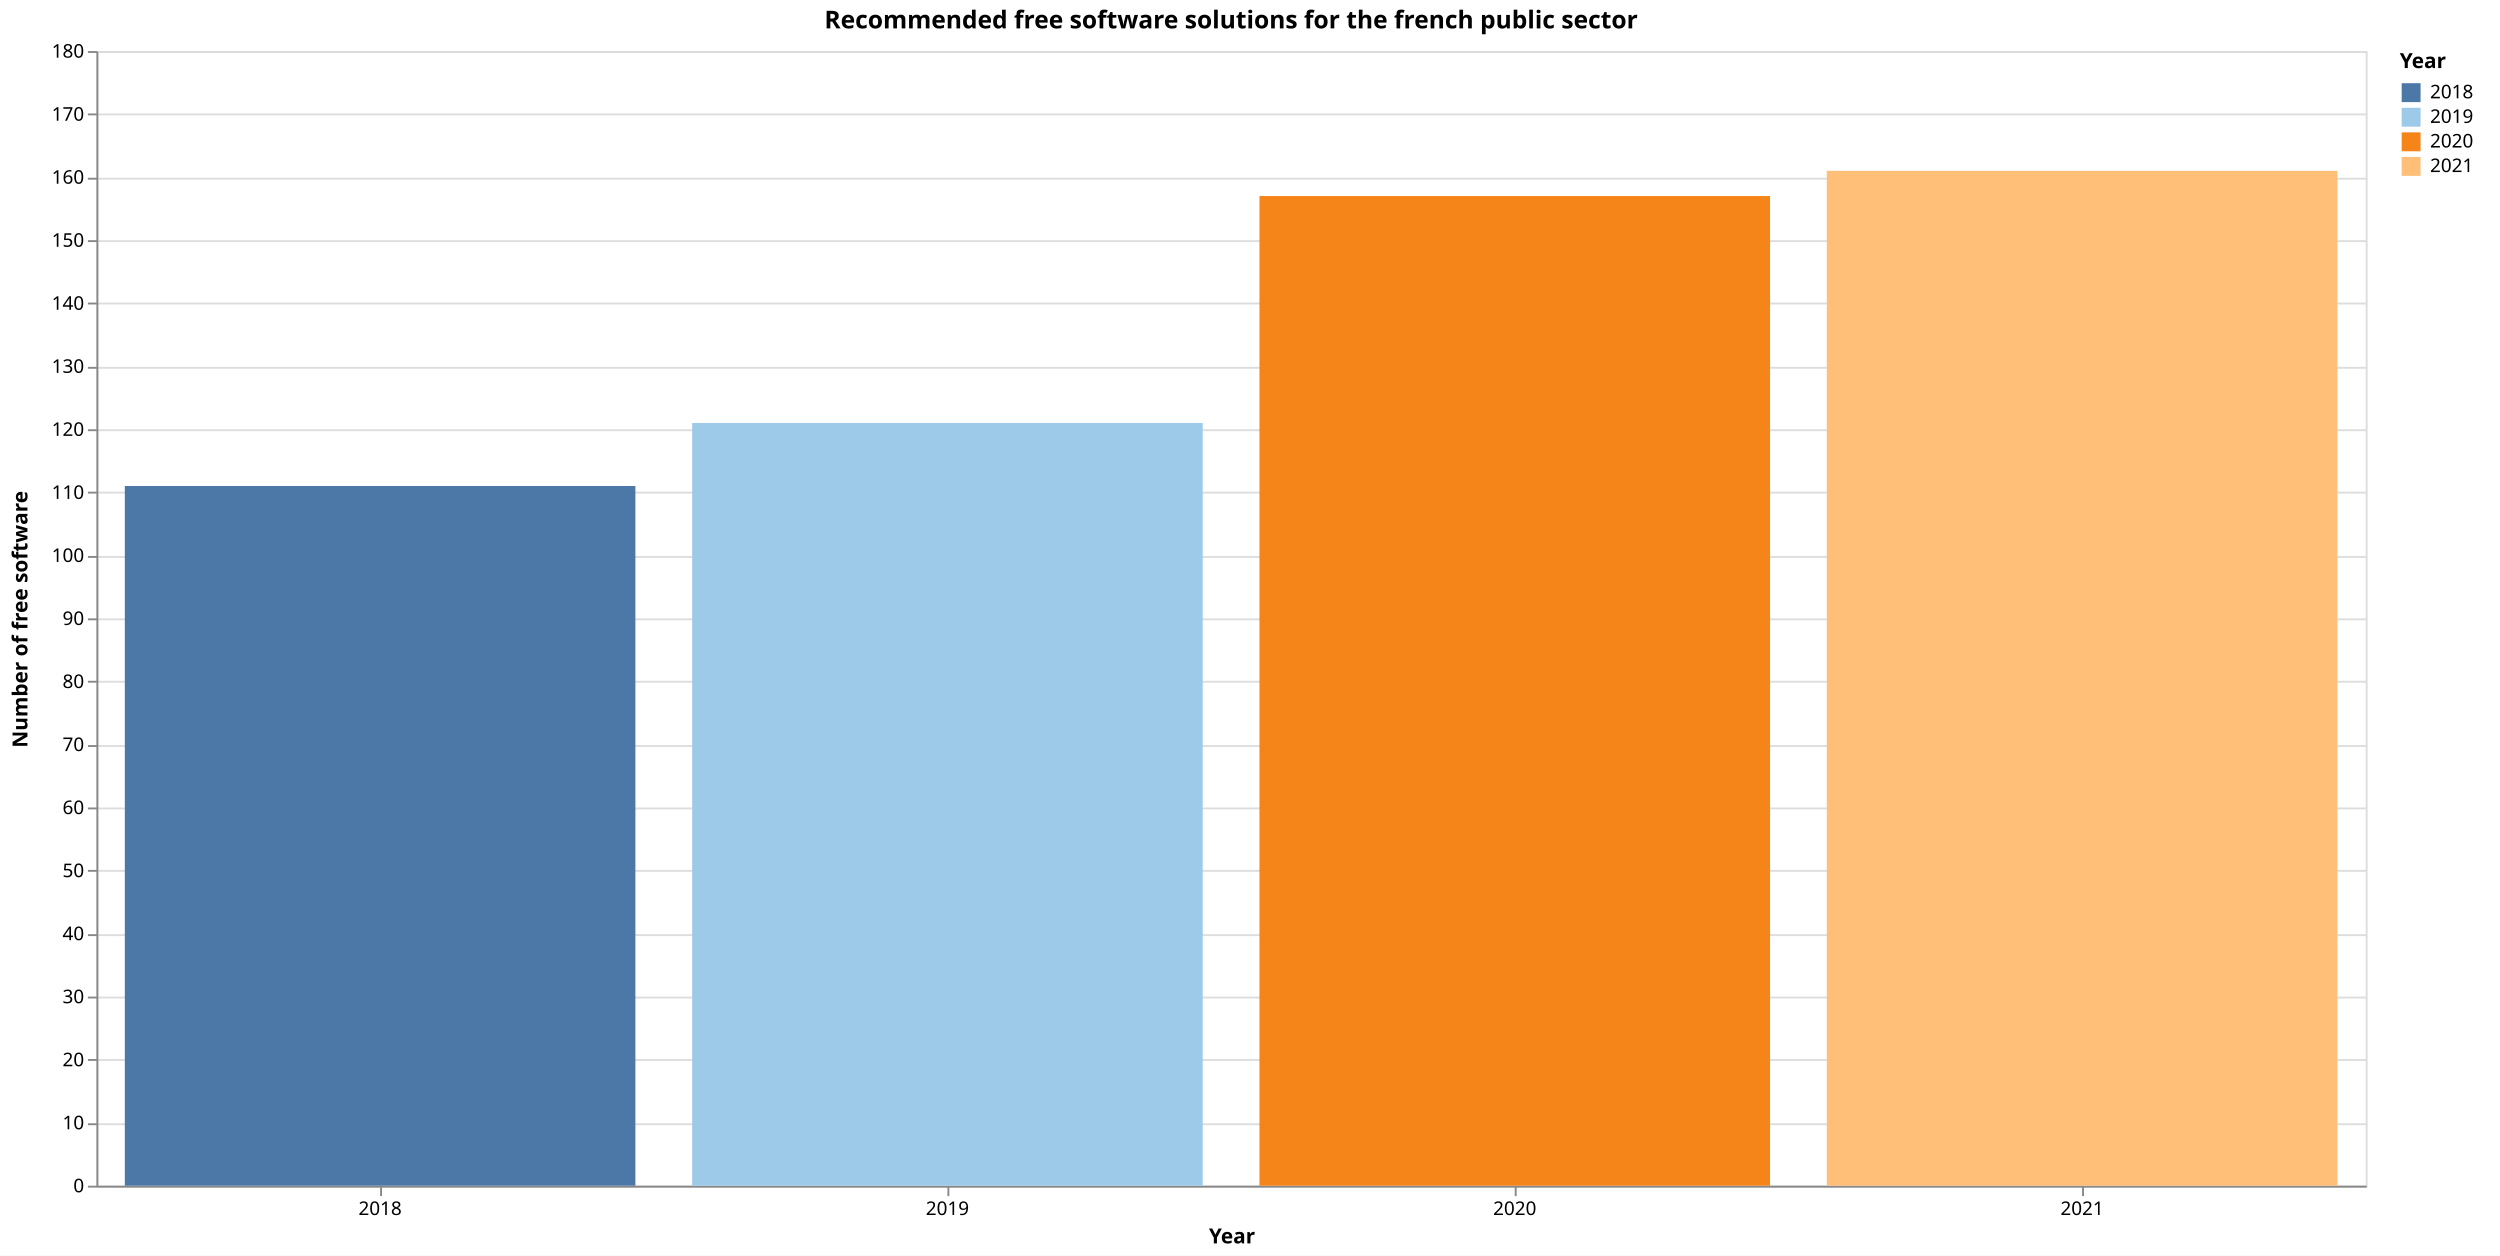
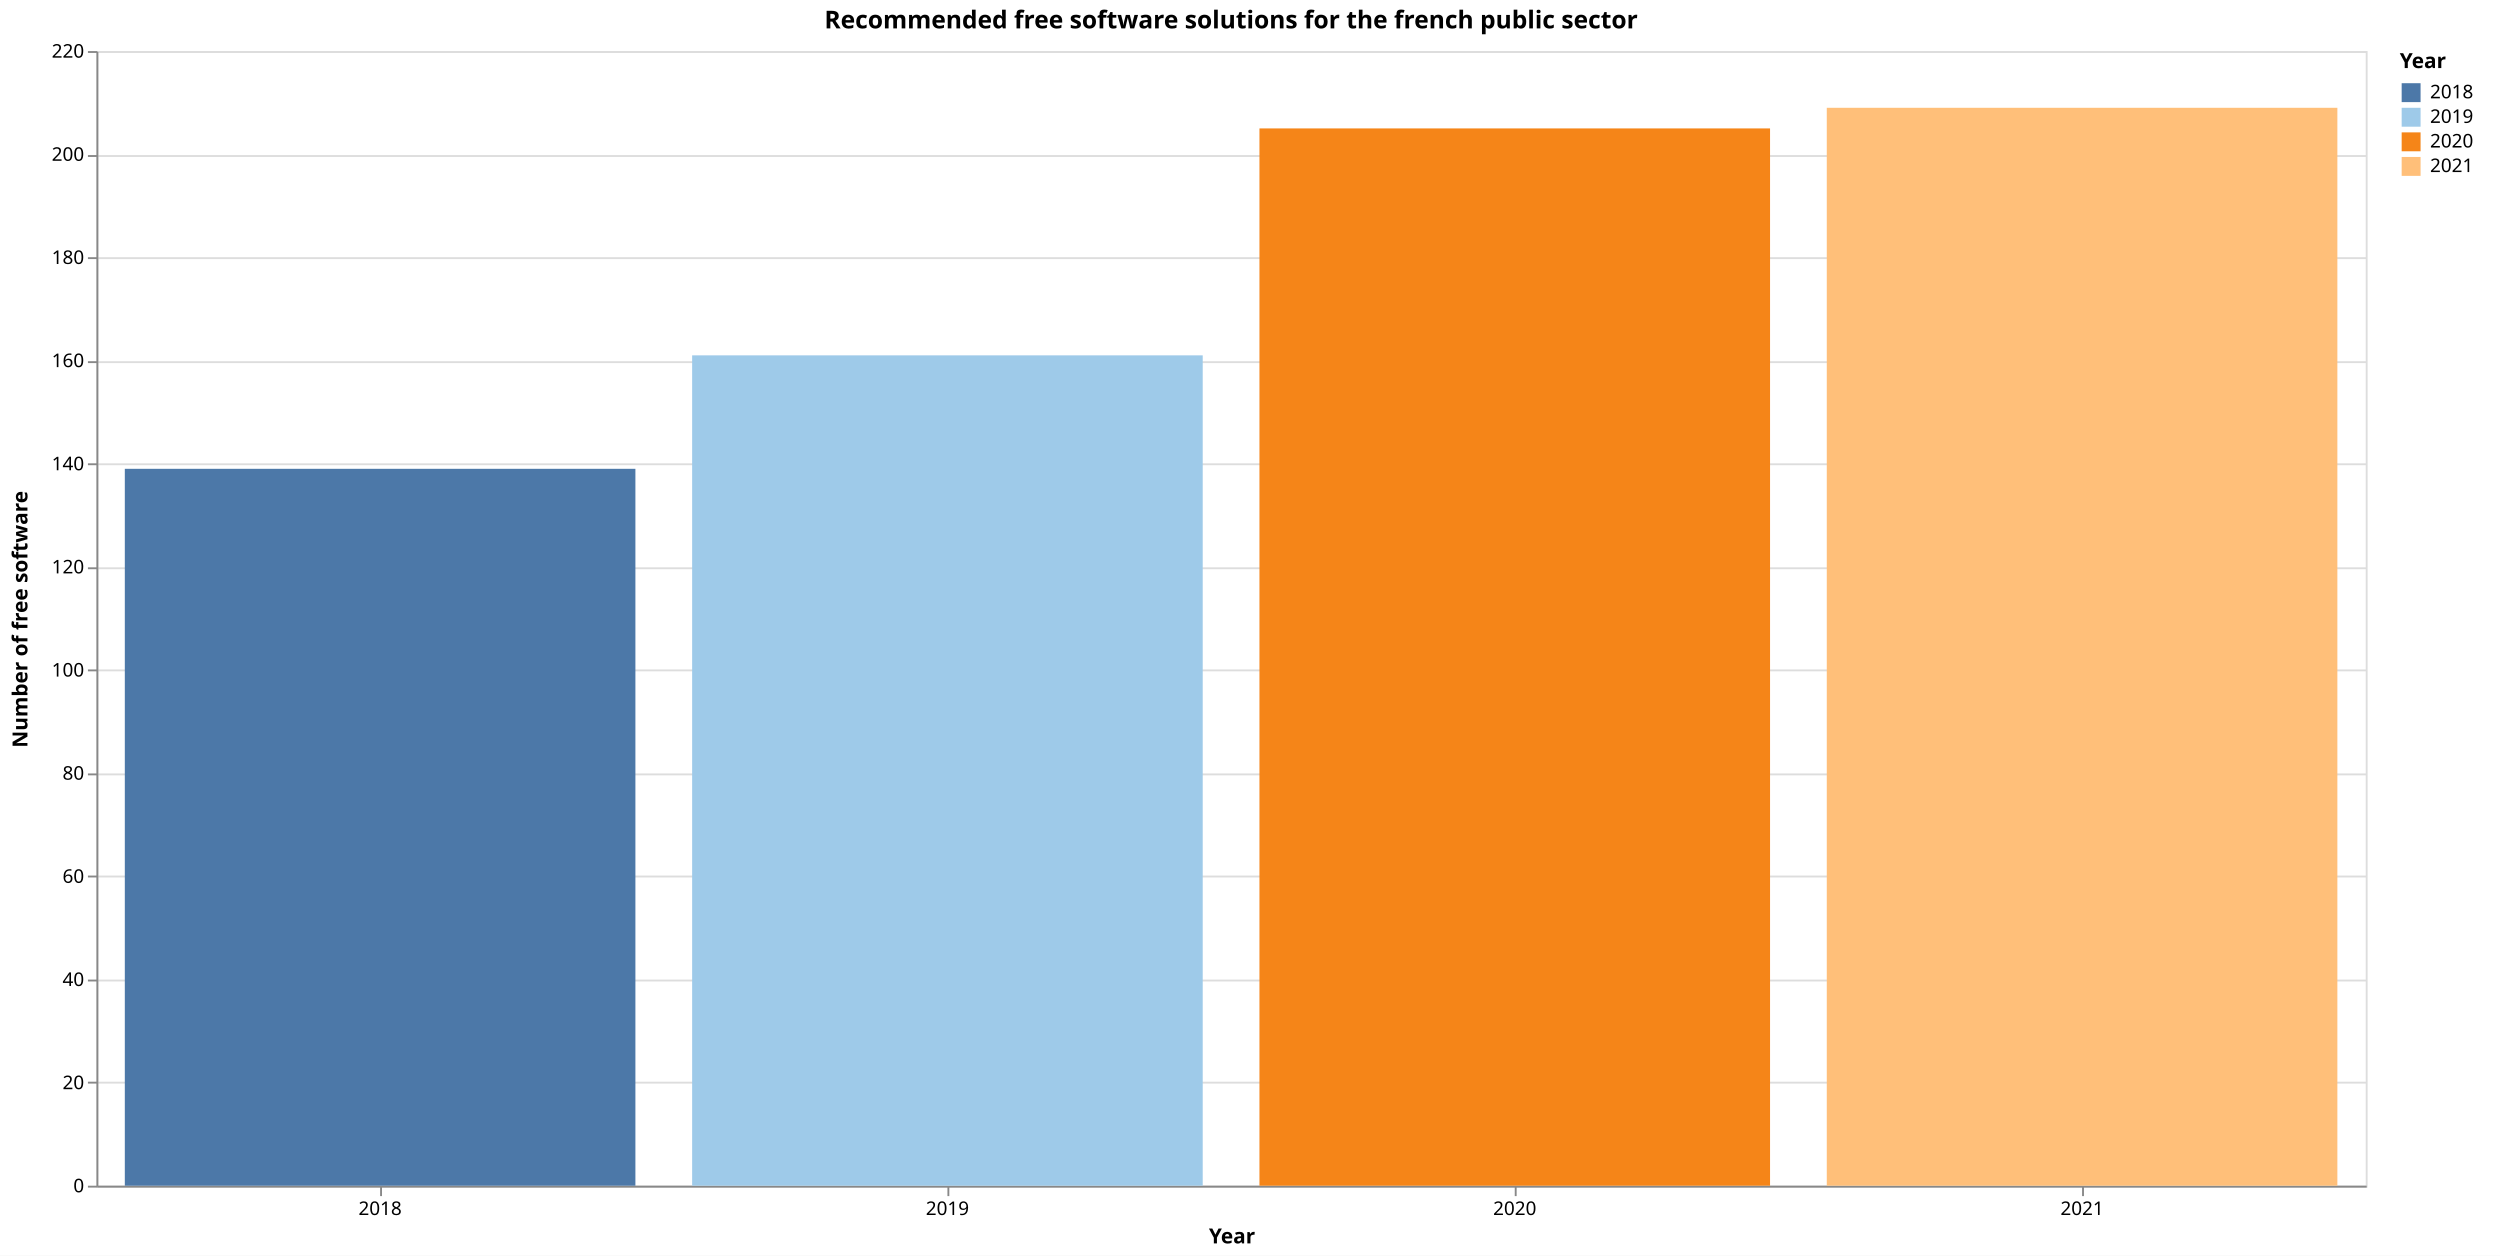
- <svg xmlns="http://www.w3.org/2000/svg" class="marks" width="1322" height="664" viewBox="0 0 1322 664" version="1.1">
+ <svg xmlns="http://www.w3.org/2000/svg" version="1.1" class="marks" width="1322" height="664" viewBox="0 0 1322 664">
  <rect width="1322" height="664" fill="white" />
  <g fill="none" stroke-miterlimit="10" transform="translate(51,27)">
    <g class="mark-group role-frame root" role="graphics-object" aria-roledescription="group mark container">
      <g transform="translate(0,0)">
        <path class="background" aria-hidden="true" d="M0.5,0.5h1200v600h-1200Z" stroke="#ddd" />
        <g>
          <g class="mark-group role-axis" aria-hidden="true">
            <g transform="translate(0.5,0.5)">
              <path class="background" aria-hidden="true" d="M0,0h0v0h0Z" pointer-events="none" />
              <g>
                <g class="mark-rule role-axis-grid" pointer-events="none">
                  <line transform="translate(0,600)" x2="1200" y2="0" stroke="#ddd" stroke-width="1" opacity="1" />
-                   <line transform="translate(0,567)" x2="1200" y2="0" stroke="#ddd" stroke-width="1" opacity="1" />
-                   <line transform="translate(0,533)" x2="1200" y2="0" stroke="#ddd" stroke-width="1" opacity="1" />
-                   <line transform="translate(0,500)" x2="1200" y2="0" stroke="#ddd" stroke-width="1" opacity="1" />
-                   <line transform="translate(0,467)" x2="1200" y2="0" stroke="#ddd" stroke-width="1" opacity="1" />
-                   <line transform="translate(0,433)" x2="1200" y2="0" stroke="#ddd" stroke-width="1" opacity="1" />
-                   <line transform="translate(0,400)" x2="1200" y2="0" stroke="#ddd" stroke-width="1" opacity="1" />
-                   <line transform="translate(0,367)" x2="1200" y2="0" stroke="#ddd" stroke-width="1" opacity="1" />
-                   <line transform="translate(0,333)" x2="1200" y2="0" stroke="#ddd" stroke-width="1" opacity="1" />
-                   <line transform="translate(0,300)" x2="1200" y2="0" stroke="#ddd" stroke-width="1" opacity="1" />
-                   <line transform="translate(0,267)" x2="1200" y2="0" stroke="#ddd" stroke-width="1" opacity="1" />
-                   <line transform="translate(0,233)" x2="1200" y2="0" stroke="#ddd" stroke-width="1" opacity="1" />
-                   <line transform="translate(0,200)" x2="1200" y2="0" stroke="#ddd" stroke-width="1" opacity="1" />
-                   <line transform="translate(0,167)" x2="1200" y2="0" stroke="#ddd" stroke-width="1" opacity="1" />
-                   <line transform="translate(0,133)" x2="1200" y2="0" stroke="#ddd" stroke-width="1" opacity="1" />
-                   <line transform="translate(0,100)" x2="1200" y2="0" stroke="#ddd" stroke-width="1" opacity="1" />
-                   <line transform="translate(0,67)" x2="1200" y2="0" stroke="#ddd" stroke-width="1" opacity="1" />
-                   <line transform="translate(0,33)" x2="1200" y2="0" stroke="#ddd" stroke-width="1" opacity="1" />
+                   <line transform="translate(0,545)" x2="1200" y2="0" stroke="#ddd" stroke-width="1" opacity="1" />
+                   <line transform="translate(0,491)" x2="1200" y2="0" stroke="#ddd" stroke-width="1" opacity="1" />
+                   <line transform="translate(0,436)" x2="1200" y2="0" stroke="#ddd" stroke-width="1" opacity="1" />
+                   <line transform="translate(0,382)" x2="1200" y2="0" stroke="#ddd" stroke-width="1" opacity="1" />
+                   <line transform="translate(0,327)" x2="1200" y2="0" stroke="#ddd" stroke-width="1" opacity="1" />
+                   <line transform="translate(0,273)" x2="1200" y2="0" stroke="#ddd" stroke-width="1" opacity="1" />
+                   <line transform="translate(0,218)" x2="1200" y2="0" stroke="#ddd" stroke-width="1" opacity="1" />
+                   <line transform="translate(0,164)" x2="1200" y2="0" stroke="#ddd" stroke-width="1" opacity="1" />
+                   <line transform="translate(0,109)" x2="1200" y2="0" stroke="#ddd" stroke-width="1" opacity="1" />
+                   <line transform="translate(0,55)" x2="1200" y2="0" stroke="#ddd" stroke-width="1" opacity="1" />
                  <line transform="translate(0,0)" x2="1200" y2="0" stroke="#ddd" stroke-width="1" opacity="1" />
                </g>
              </g>
              <path class="foreground" aria-hidden="true" d="" pointer-events="none" display="none" />
            </g>
          </g>
          <g class="mark-group role-axis" role="graphics-symbol" aria-roledescription="axis" aria-label="X-axis titled 'Year' for a discrete scale with 4 values: 2018, 2019, 2020, 2021">
            <g transform="translate(0.5,600.5)">
              <path class="background" aria-hidden="true" d="M0,0h0v0h0Z" pointer-events="none" />
              <g>
                <g class="mark-rule role-axis-tick" pointer-events="none">
                  <line transform="translate(150,0)" x2="0" y2="5" stroke="#888" stroke-width="1" opacity="1" />
                  <line transform="translate(450,0)" x2="0" y2="5" stroke="#888" stroke-width="1" opacity="1" />
                  <line transform="translate(750,0)" x2="0" y2="5" stroke="#888" stroke-width="1" opacity="1" />
                  <line transform="translate(1050,0)" x2="0" y2="5" stroke="#888" stroke-width="1" opacity="1" />
                </g>
                <g class="mark-text role-axis-label" pointer-events="none">
                  <text text-anchor="middle" transform="translate(149.5,15)" font-family="sans-serif" font-size="10px" fill="#000" opacity="1">2018</text>
                  <text text-anchor="middle" transform="translate(449.5,15)" font-family="sans-serif" font-size="10px" fill="#000" opacity="1">2019</text>
                  <text text-anchor="middle" transform="translate(749.5,15)" font-family="sans-serif" font-size="10px" fill="#000" opacity="1">2020</text>
                  <text text-anchor="middle" transform="translate(1049.5,15)" font-family="sans-serif" font-size="10px" fill="#000" opacity="1">2021</text>
                </g>
                <g class="mark-rule role-axis-domain" pointer-events="none">
                  <line transform="translate(0,0)" x2="1200" y2="0" stroke="#888" stroke-width="1" opacity="1" />
                </g>
                <g class="mark-text role-axis-title" pointer-events="none">
                  <text text-anchor="middle" transform="translate(600,30)" font-family="sans-serif" font-size="11px" font-weight="bold" fill="#000" opacity="1">Year</text>
                </g>
              </g>
              <path class="foreground" aria-hidden="true" d="" pointer-events="none" display="none" />
            </g>
          </g>
-           <g class="mark-group role-axis" role="graphics-symbol" aria-roledescription="axis" aria-label="Y-axis titled 'Number of free software' for a linear scale with values from 0 to 180">
+           <g class="mark-group role-axis" role="graphics-symbol" aria-roledescription="axis" aria-label="Y-axis titled 'Number of free software' for a linear scale with values from 0 to 220">
            <g transform="translate(0.5,0.5)">
              <path class="background" aria-hidden="true" d="M0,0h0v0h0Z" pointer-events="none" />
              <g>
                <g class="mark-rule role-axis-tick" pointer-events="none">
                  <line transform="translate(0,600)" x2="-5" y2="0" stroke="#888" stroke-width="1" opacity="1" />
-                   <line transform="translate(0,567)" x2="-5" y2="0" stroke="#888" stroke-width="1" opacity="1" />
-                   <line transform="translate(0,533)" x2="-5" y2="0" stroke="#888" stroke-width="1" opacity="1" />
-                   <line transform="translate(0,500)" x2="-5" y2="0" stroke="#888" stroke-width="1" opacity="1" />
-                   <line transform="translate(0,467)" x2="-5" y2="0" stroke="#888" stroke-width="1" opacity="1" />
-                   <line transform="translate(0,433)" x2="-5" y2="0" stroke="#888" stroke-width="1" opacity="1" />
-                   <line transform="translate(0,400)" x2="-5" y2="0" stroke="#888" stroke-width="1" opacity="1" />
-                   <line transform="translate(0,367)" x2="-5" y2="0" stroke="#888" stroke-width="1" opacity="1" />
-                   <line transform="translate(0,333)" x2="-5" y2="0" stroke="#888" stroke-width="1" opacity="1" />
-                   <line transform="translate(0,300)" x2="-5" y2="0" stroke="#888" stroke-width="1" opacity="1" />
-                   <line transform="translate(0,267)" x2="-5" y2="0" stroke="#888" stroke-width="1" opacity="1" />
-                   <line transform="translate(0,233)" x2="-5" y2="0" stroke="#888" stroke-width="1" opacity="1" />
-                   <line transform="translate(0,200)" x2="-5" y2="0" stroke="#888" stroke-width="1" opacity="1" />
-                   <line transform="translate(0,167)" x2="-5" y2="0" stroke="#888" stroke-width="1" opacity="1" />
-                   <line transform="translate(0,133)" x2="-5" y2="0" stroke="#888" stroke-width="1" opacity="1" />
-                   <line transform="translate(0,100)" x2="-5" y2="0" stroke="#888" stroke-width="1" opacity="1" />
-                   <line transform="translate(0,67)" x2="-5" y2="0" stroke="#888" stroke-width="1" opacity="1" />
-                   <line transform="translate(0,33)" x2="-5" y2="0" stroke="#888" stroke-width="1" opacity="1" />
+                   <line transform="translate(0,545)" x2="-5" y2="0" stroke="#888" stroke-width="1" opacity="1" />
+                   <line transform="translate(0,491)" x2="-5" y2="0" stroke="#888" stroke-width="1" opacity="1" />
+                   <line transform="translate(0,436)" x2="-5" y2="0" stroke="#888" stroke-width="1" opacity="1" />
+                   <line transform="translate(0,382)" x2="-5" y2="0" stroke="#888" stroke-width="1" opacity="1" />
+                   <line transform="translate(0,327)" x2="-5" y2="0" stroke="#888" stroke-width="1" opacity="1" />
+                   <line transform="translate(0,273)" x2="-5" y2="0" stroke="#888" stroke-width="1" opacity="1" />
+                   <line transform="translate(0,218)" x2="-5" y2="0" stroke="#888" stroke-width="1" opacity="1" />
+                   <line transform="translate(0,164)" x2="-5" y2="0" stroke="#888" stroke-width="1" opacity="1" />
+                   <line transform="translate(0,109)" x2="-5" y2="0" stroke="#888" stroke-width="1" opacity="1" />
+                   <line transform="translate(0,55)" x2="-5" y2="0" stroke="#888" stroke-width="1" opacity="1" />
                  <line transform="translate(0,0)" x2="-5" y2="0" stroke="#888" stroke-width="1" opacity="1" />
                </g>
                <g class="mark-text role-axis-label" pointer-events="none">
                  <text text-anchor="end" transform="translate(-7,603)" font-family="sans-serif" font-size="10px" fill="#000" opacity="1">0</text>
-                   <text text-anchor="end" transform="translate(-7,569.6667)" font-family="sans-serif" font-size="10px" fill="#000" opacity="1">10</text>
-                   <text text-anchor="end" transform="translate(-7,536.3333)" font-family="sans-serif" font-size="10px" fill="#000" opacity="1">20</text>
-                   <text text-anchor="end" transform="translate(-7,503)" font-family="sans-serif" font-size="10px" fill="#000" opacity="1">30</text>
-                   <text text-anchor="end" transform="translate(-7,469.6667)" font-family="sans-serif" font-size="10px" fill="#000" opacity="1">40</text>
-                   <text text-anchor="end" transform="translate(-7,436.3333)" font-family="sans-serif" font-size="10px" fill="#000" opacity="1">50</text>
-                   <text text-anchor="end" transform="translate(-7,403)" font-family="sans-serif" font-size="10px" fill="#000" opacity="1">60</text>
-                   <text text-anchor="end" transform="translate(-7,369.6667)" font-family="sans-serif" font-size="10px" fill="#000" opacity="1">70</text>
-                   <text text-anchor="end" transform="translate(-7,336.3333)" font-family="sans-serif" font-size="10px" fill="#000" opacity="1">80</text>
-                   <text text-anchor="end" transform="translate(-7,303)" font-family="sans-serif" font-size="10px" fill="#000" opacity="1">90</text>
-                   <text text-anchor="end" transform="translate(-7,269.6667)" font-family="sans-serif" font-size="10px" fill="#000" opacity="1">100</text>
-                   <text text-anchor="end" transform="translate(-7,236.3333)" font-family="sans-serif" font-size="10px" fill="#000" opacity="1">110</text>
-                   <text text-anchor="end" transform="translate(-7,203)" font-family="sans-serif" font-size="10px" fill="#000" opacity="1">120</text>
-                   <text text-anchor="end" transform="translate(-7,169.6667)" font-family="sans-serif" font-size="10px" fill="#000" opacity="1">130</text>
-                   <text text-anchor="end" transform="translate(-7,136.3333)" font-family="sans-serif" font-size="10px" fill="#000" opacity="1">140</text>
-                   <text text-anchor="end" transform="translate(-7,103)" font-family="sans-serif" font-size="10px" fill="#000" opacity="1">150</text>
-                   <text text-anchor="end" transform="translate(-7,69.66667)" font-family="sans-serif" font-size="10px" fill="#000" opacity="1">160</text>
-                   <text text-anchor="end" transform="translate(-7,36.33333)" font-family="sans-serif" font-size="10px" fill="#000" opacity="1">170</text>
-                   <text text-anchor="end" transform="translate(-7,3)" font-family="sans-serif" font-size="10px" fill="#000" opacity="1">180</text>
+                   <text text-anchor="end" transform="translate(-7,548.4545)" font-family="sans-serif" font-size="10px" fill="#000" opacity="1">20</text>
+                   <text text-anchor="end" transform="translate(-7,493.9091)" font-family="sans-serif" font-size="10px" fill="#000" opacity="1">40</text>
+                   <text text-anchor="end" transform="translate(-7,439.3636)" font-family="sans-serif" font-size="10px" fill="#000" opacity="1">60</text>
+                   <text text-anchor="end" transform="translate(-7,384.8182)" font-family="sans-serif" font-size="10px" fill="#000" opacity="1">80</text>
+                   <text text-anchor="end" transform="translate(-7,330.2727)" font-family="sans-serif" font-size="10px" fill="#000" opacity="1">100</text>
+                   <text text-anchor="end" transform="translate(-7,275.7273)" font-family="sans-serif" font-size="10px" fill="#000" opacity="1">120</text>
+                   <text text-anchor="end" transform="translate(-7,221.1818)" font-family="sans-serif" font-size="10px" fill="#000" opacity="1">140</text>
+                   <text text-anchor="end" transform="translate(-7,166.6364)" font-family="sans-serif" font-size="10px" fill="#000" opacity="1">160</text>
+                   <text text-anchor="end" transform="translate(-7,112.0909)" font-family="sans-serif" font-size="10px" fill="#000" opacity="1">180</text>
+                   <text text-anchor="end" transform="translate(-7,57.54545)" font-family="sans-serif" font-size="10px" fill="#000" opacity="1">200</text>
+                   <text text-anchor="end" transform="translate(-7,3)" font-family="sans-serif" font-size="10px" fill="#000" opacity="1">220</text>
                </g>
                <g class="mark-rule role-axis-domain" pointer-events="none">
                  <line transform="translate(0,600)" x2="0" y2="-600" stroke="#888" stroke-width="1" opacity="1" />
                </g>
                <g class="mark-text role-axis-title" pointer-events="none">
                  <text text-anchor="middle" transform="translate(-35,300) rotate(-90) translate(0,-2)" font-family="sans-serif" font-size="11px" font-weight="bold" fill="#000" opacity="1">Number of free software</text>
                </g>
              </g>
              <path class="foreground" aria-hidden="true" d="" pointer-events="none" display="none" />
            </g>
          </g>
          <g class="mark-rect role-mark marks" role="graphics-object" aria-roledescription="rect mark container">
-             <path aria-label="year: 2018; count: 111" role="graphics-symbol" aria-roledescription="bar" d="M15,230h270v370h-270Z" fill="#4c78a8" />
-             <path aria-label="year: 2019; count: 121" role="graphics-symbol" aria-roledescription="bar" d="M315,196.667h270v403.333h-270Z" fill="#9ecae9" />
-             <path aria-label="year: 2020; count: 157" role="graphics-symbol" aria-roledescription="bar" d="M615,76.667h270v523.333h-270Z" fill="#f58518" />
-             <path aria-label="year: 2021; count: 161" role="graphics-symbol" aria-roledescription="bar" d="M915,63.333h270v536.667h-270Z" fill="#ffbf79" />
+             <path aria-label="year: 2018; count: 139" role="graphics-symbol" aria-roledescription="bar" d="M15,220.909h270v379.091h-270Z" fill="#4c78a8" />
+             <path aria-label="year: 2019; count: 161" role="graphics-symbol" aria-roledescription="bar" d="M315,160.909h270v439.091h-270Z" fill="#9ecae9" />
+             <path aria-label="year: 2020; count: 205" role="graphics-symbol" aria-roledescription="bar" d="M615,40.909h270v559.091h-270Z" fill="#f58518" />
+             <path aria-label="year: 2021; count: 209" role="graphics-symbol" aria-roledescription="bar" d="M915,30h270v570h-270Z" fill="#ffbf79" />
          </g>
          <g class="mark-group role-legend" role="graphics-symbol" aria-roledescription="legend" aria-label="Symbol legend titled 'Year' for fill color with 4 values: 2018, 2019, 2020, 2021">
            <g transform="translate(1218,0)">
              <path class="background" aria-hidden="true" d="M0,0h48v66h-48Z" pointer-events="none" />
              <g>
                <g class="mark-group role-legend-entry">
                  <g transform="translate(0,16)">
                    <path class="background" aria-hidden="true" d="M0,0h0v0h0Z" pointer-events="none" />
                    <g>
                      <g class="mark-group role-scope" role="graphics-object" aria-roledescription="group mark container">
                        <g transform="translate(0,0)">
                          <path class="background" aria-hidden="true" d="M0,0h48v11h-48Z" pointer-events="none" opacity="1" />
                          <g>
                            <g class="mark-symbol role-legend-symbol" pointer-events="none">
                              <path transform="translate(6,6)" d="M-5,-5h10v10h-10Z" fill="#4c78a8" stroke-width="1.5" opacity="1" />
                            </g>
                            <g class="mark-text role-legend-label" pointer-events="none">
                              <text text-anchor="start" transform="translate(16,9)" font-family="sans-serif" font-size="10px" fill="#000" opacity="1">2018</text>
                            </g>
                          </g>
                          <path class="foreground" aria-hidden="true" d="" pointer-events="none" display="none" />
                        </g>
                        <g transform="translate(0,13)">
                          <path class="background" aria-hidden="true" d="M0,0h48v11h-48Z" pointer-events="none" opacity="1" />
                          <g>
                            <g class="mark-symbol role-legend-symbol" pointer-events="none">
                              <path transform="translate(6,6)" d="M-5,-5h10v10h-10Z" fill="#9ecae9" stroke-width="1.5" opacity="1" />
                            </g>
                            <g class="mark-text role-legend-label" pointer-events="none">
                              <text text-anchor="start" transform="translate(16,9)" font-family="sans-serif" font-size="10px" fill="#000" opacity="1">2019</text>
                            </g>
                          </g>
                          <path class="foreground" aria-hidden="true" d="" pointer-events="none" display="none" />
                        </g>
                        <g transform="translate(0,26)">
                          <path class="background" aria-hidden="true" d="M0,0h48v11h-48Z" pointer-events="none" opacity="1" />
                          <g>
                            <g class="mark-symbol role-legend-symbol" pointer-events="none">
                              <path transform="translate(6,6)" d="M-5,-5h10v10h-10Z" fill="#f58518" stroke-width="1.5" opacity="1" />
                            </g>
                            <g class="mark-text role-legend-label" pointer-events="none">
                              <text text-anchor="start" transform="translate(16,9)" font-family="sans-serif" font-size="10px" fill="#000" opacity="1">2020</text>
                            </g>
                          </g>
                          <path class="foreground" aria-hidden="true" d="" pointer-events="none" display="none" />
                        </g>
                        <g transform="translate(0,39)">
                          <path class="background" aria-hidden="true" d="M0,0h48v11h-48Z" pointer-events="none" opacity="1" />
                          <g>
                            <g class="mark-symbol role-legend-symbol" pointer-events="none">
                              <path transform="translate(6,6)" d="M-5,-5h10v10h-10Z" fill="#ffbf79" stroke-width="1.5" opacity="1" />
                            </g>
                            <g class="mark-text role-legend-label" pointer-events="none">
                              <text text-anchor="start" transform="translate(16,9)" font-family="sans-serif" font-size="10px" fill="#000" opacity="1">2021</text>
                            </g>
                          </g>
                          <path class="foreground" aria-hidden="true" d="" pointer-events="none" display="none" />
                        </g>
                      </g>
                    </g>
                    <path class="foreground" aria-hidden="true" d="" pointer-events="none" display="none" />
                  </g>
                </g>
                <g class="mark-text role-legend-title" pointer-events="none">
                  <text text-anchor="start" transform="translate(0,9)" font-family="sans-serif" font-size="11px" font-weight="bold" fill="#000" opacity="1">Year</text>
                </g>
              </g>
              <path class="foreground" aria-hidden="true" d="" pointer-events="none" display="none" />
            </g>
          </g>
          <g class="mark-group role-title">
            <g transform="translate(600,-22)">
              <path class="background" aria-hidden="true" d="M0,0h0v0h0Z" pointer-events="none" />
              <g>
                <g class="mark-text role-title-text" role="graphics-symbol" aria-roledescription="title" aria-label="Title text 'Recommended free software solutions for the french public sector'" pointer-events="none">
                  <text text-anchor="middle" transform="translate(0,10)" font-family="sans-serif" font-size="13px" font-weight="bold" fill="#000" opacity="1">Recommended free software solutions for the french public sector</text>
                </g>
              </g>
              <path class="foreground" aria-hidden="true" d="" pointer-events="none" display="none" />
            </g>
          </g>
        </g>
        <path class="foreground" aria-hidden="true" d="" display="none" />
      </g>
    </g>
  </g>
</svg>
